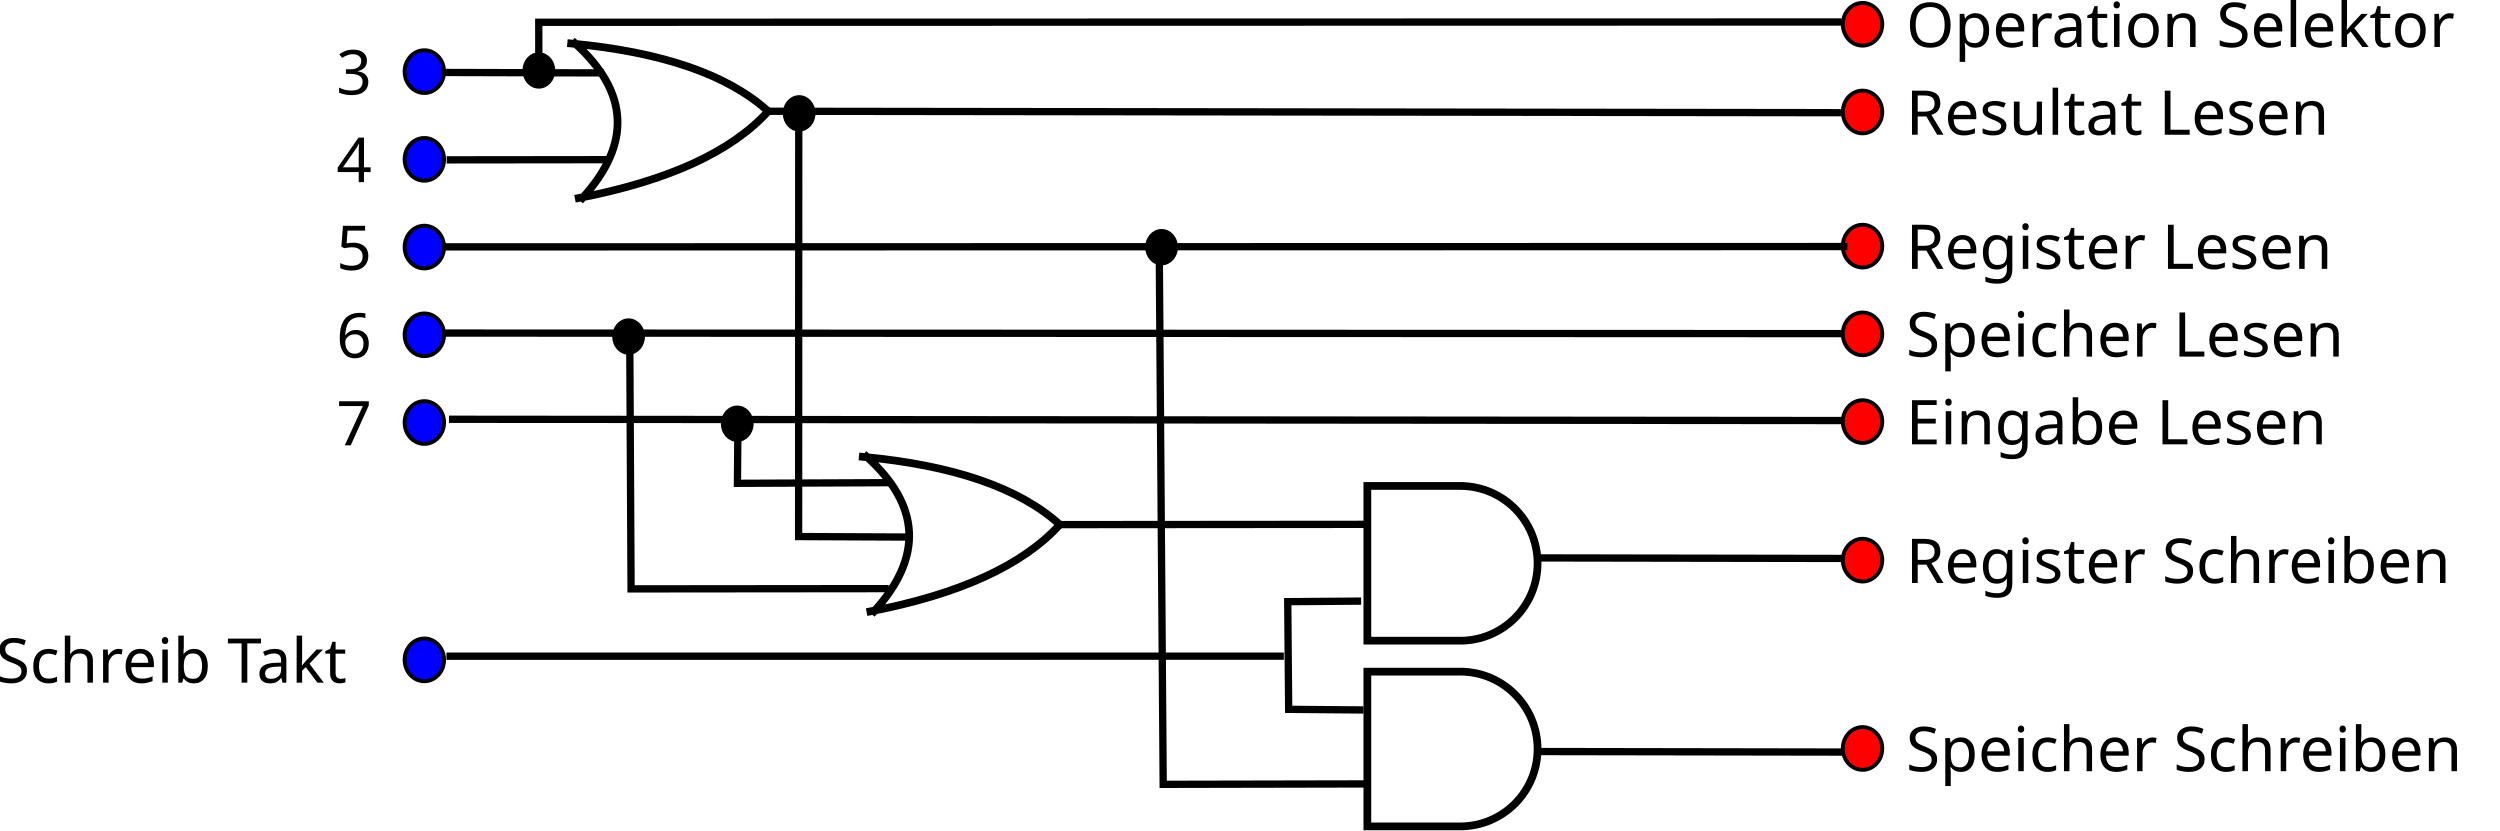
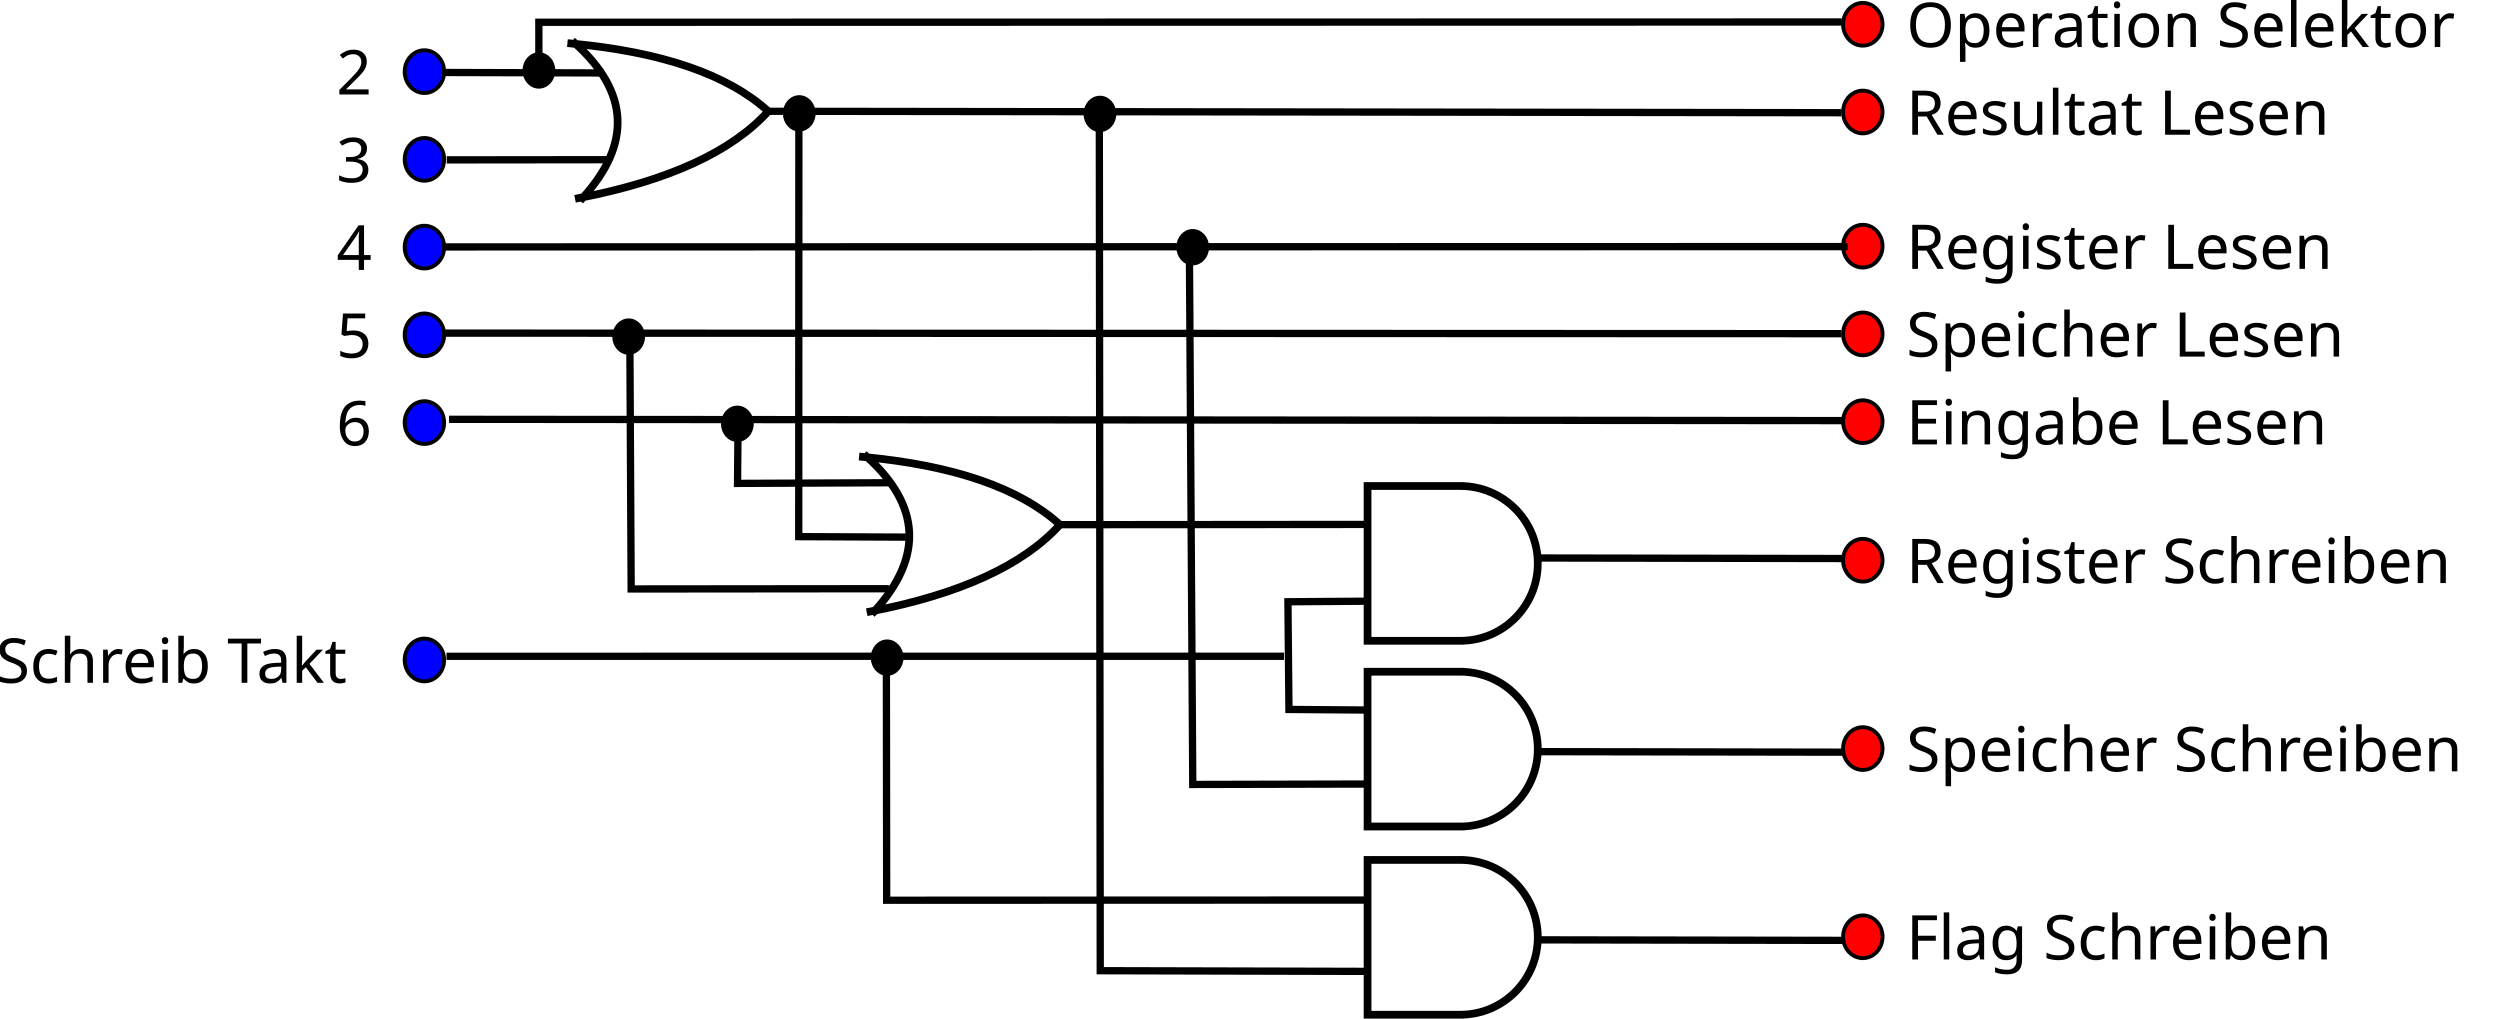
- <svg xmlns="http://www.w3.org/2000/svg" width="170.986mm" height="56.784mm" viewBox="0 0 170.986 56.784" version="1.1" id="svg8">
+ <svg xmlns="http://www.w3.org/2000/svg" width="170.961mm" height="69.654mm" viewBox="0 0 170.961 69.654" version="1.1" id="svg8">
  <defs id="defs2" />
  <g id="layer1" transform="translate(-8.859407,3.239336)">
    <ellipse style="fill:#0000ff;stroke:#000000;stroke-width:0.265" id="path98-36-8" cx="37.882" cy="1.659" rx="1.35" ry="1.462" />
    <text xml:space="preserve" style="font-style:normal;font-weight:normal;font-size:4.233px;line-height:1.25;font-family:sans-serif;fill:#000000;fill-opacity:1;stroke:none;stroke-width:0.265" x="31.864" y="3.216" id="text131-5-4-0-3">
-       <tspan id="tspan129-3-5-6-2" x="31.864" y="3.216" style="font-size:4.233px;stroke-width:0.265">3</tspan>
+       <tspan id="tspan129-3-5-6-2" x="31.864" y="3.216" style="font-size:4.233px;stroke-width:0.265">2</tspan>
    </text>
    <ellipse style="fill:#0000ff;stroke:#000000;stroke-width:0.265" id="path98-36-8-3" cx="37.882" cy="7.659" rx="1.35" ry="1.462" />
    <text xml:space="preserve" style="font-style:normal;font-weight:normal;font-size:4.233px;line-height:1.25;font-family:sans-serif;fill:#000000;fill-opacity:1;stroke:none;stroke-width:0.265" x="31.864" y="9.216" id="text131-5-4-0-3-6">
-       <tspan id="tspan129-3-5-6-2-7" x="31.864" y="9.216" style="font-size:4.233px;stroke-width:0.265">4</tspan>
+       <tspan id="tspan129-3-5-6-2-7" x="31.864" y="9.216" style="font-size:4.233px;stroke-width:0.265">3</tspan>
    </text>
    <ellipse style="fill:#0000ff;stroke:#000000;stroke-width:0.265" id="path98-36-8-5" cx="37.882" cy="13.659" rx="1.35" ry="1.462" />
    <text xml:space="preserve" style="font-style:normal;font-weight:normal;font-size:4.233px;line-height:1.25;font-family:sans-serif;fill:#000000;fill-opacity:1;stroke:none;stroke-width:0.265" x="31.864" y="15.216" id="text131-5-4-0-3-3">
-       <tspan id="tspan129-3-5-6-2-5" x="31.864" y="15.216" style="font-size:4.233px;stroke-width:0.265">5</tspan>
+       <tspan id="tspan129-3-5-6-2-5" x="31.864" y="15.216" style="font-size:4.233px;stroke-width:0.265">4</tspan>
    </text>
    <ellipse style="fill:#0000ff;stroke:#000000;stroke-width:0.265" id="path98-36-8-6" cx="37.882" cy="19.659" rx="1.35" ry="1.462" />
    <text xml:space="preserve" style="font-style:normal;font-weight:normal;font-size:4.233px;line-height:1.25;font-family:sans-serif;fill:#000000;fill-opacity:1;stroke:none;stroke-width:0.265" x="31.864" y="21.216" id="text131-5-4-0-3-2">
-       <tspan id="tspan129-3-5-6-2-9" x="31.864" y="21.216" style="font-size:4.233px;stroke-width:0.265">6</tspan>
+       <tspan id="tspan129-3-5-6-2-9" x="31.864" y="21.216" style="font-size:4.233px;stroke-width:0.265">5</tspan>
    </text>
    <ellipse style="fill:#0000ff;stroke:#000000;stroke-width:0.265" id="path98-36-8-1" cx="37.882" cy="25.659" rx="1.35" ry="1.462" />
    <text xml:space="preserve" style="font-style:normal;font-weight:normal;font-size:4.233px;line-height:1.25;font-family:sans-serif;fill:#000000;fill-opacity:1;stroke:none;stroke-width:0.265" x="31.864" y="27.216" id="text131-5-4-0-3-27">
-       <tspan id="tspan129-3-5-6-2-0" x="31.864" y="27.216" style="font-size:4.233px;stroke-width:0.265">7</tspan>
+       <tspan id="tspan129-3-5-6-2-0" x="31.864" y="27.216" style="font-size:4.233px;stroke-width:0.265">6</tspan>
    </text>
    <ellipse style="fill:#0000ff;stroke:#000000;stroke-width:0.265" id="path98-36-8-9" cx="37.882" cy="41.892" rx="1.35" ry="1.462" />
    <text xml:space="preserve" style="font-style:normal;font-weight:normal;font-size:4.233px;line-height:1.25;font-family:sans-serif;fill:#000000;fill-opacity:1;stroke:none;stroke-width:0.265" x="8.58" y="43.45" id="text131-5-4-0-3-36">
      <tspan id="tspan129-3-5-6-2-06" x="8.58" y="43.45" style="font-size:4.233px;stroke-width:0.265">Schreib Takt</tspan>
    </text>
    <ellipse style="fill:#ff0000;stroke:#000000;stroke-width:0.265" id="path98-36-8-2" cx="136.246" cy="-1.58" rx="1.35" ry="1.462" />
    <text xml:space="preserve" style="font-style:normal;font-weight:normal;font-size:4.233px;line-height:1.25;font-family:sans-serif;letter-spacing:0px;fill:#000000;fill-opacity:1;stroke:none;stroke-width:0.265" x="139.223" y="-0.023" id="text131-5-4-0-3-61">
      <tspan id="tspan129-3-5-6-2-8" x="139.223" y="-0.023" style="font-size:4.233px;stroke-width:0.265">Operation Selektor</tspan>
    </text>
    <ellipse style="fill:#ff0000;stroke:#000000;stroke-width:0.265" id="path98-36-8-3-7" cx="136.246" cy="4.42" rx="1.35" ry="1.462" />
    <text xml:space="preserve" style="font-style:normal;font-weight:normal;font-size:4.233px;line-height:1.25;font-family:sans-serif;fill:#000000;fill-opacity:1;stroke:none;stroke-width:0.265" x="139.223" y="5.977" id="text131-5-4-0-3-6-9">
      <tspan id="tspan129-3-5-6-2-7-2" x="139.223" y="5.977" style="font-size:4.233px;stroke-width:0.265">Resultat Lesen</tspan>
      <tspan x="139.223" y="11.269" style="font-size:4.233px;stroke-width:0.265" id="tspan1025" />
    </text>
    <ellipse style="fill:#ff0000;stroke:#000000;stroke-width:0.265" id="path98-36-8-5-0" cx="136.246" cy="13.595" rx="1.35" ry="1.462" />
    <text xml:space="preserve" style="font-style:normal;font-weight:normal;font-size:4.233px;line-height:1.25;font-family:sans-serif;fill:#000000;fill-opacity:1;stroke:none;stroke-width:0.265" x="139.223" y="15.152" id="text131-5-4-0-3-3-2">
      <tspan id="tspan129-3-5-6-2-5-3" x="139.223" y="15.152" style="font-size:4.233px;stroke-width:0.265">Register Lesen</tspan>
    </text>
    <ellipse style="fill:#ff0000;stroke:#000000;stroke-width:0.265" id="path98-36-8-6-7" cx="136.246" cy="19.595" rx="1.35" ry="1.462" />
    <text xml:space="preserve" style="font-style:normal;font-weight:normal;font-size:4.233px;line-height:1.25;font-family:sans-serif;fill:#000000;fill-opacity:1;stroke:none;stroke-width:0.265" x="139.223" y="21.152" id="text131-5-4-0-3-2-5">
      <tspan id="tspan129-3-5-6-2-9-9" x="139.223" y="21.152" style="font-size:4.233px;stroke-width:0.265">Speicher Lesen</tspan>
    </text>
    <ellipse style="fill:#ff0000;stroke:#000000;stroke-width:0.265" id="path98-36-8-1-2" cx="136.246" cy="25.595" rx="1.35" ry="1.462" />
    <text xml:space="preserve" style="font-style:normal;font-weight:normal;font-size:4.233px;line-height:1.25;font-family:sans-serif;fill:#000000;fill-opacity:1;stroke:none;stroke-width:0.265" x="139.223" y="27.152" id="text131-5-4-0-3-27-2">
      <tspan id="tspan129-3-5-6-2-0-8" x="139.223" y="27.152" style="font-size:4.233px;stroke-width:0.265">Eingabe Lesen</tspan>
    </text>
    <ellipse style="fill:#ff0000;stroke:#000000;stroke-width:0.265" id="path98-36-8-2-9" cx="136.246" cy="35.072" rx="1.35" ry="1.462" />
    <text xml:space="preserve" style="font-style:normal;font-weight:normal;font-size:4.233px;line-height:1.25;font-family:sans-serif;fill:#000000;fill-opacity:1;stroke:none;stroke-width:0.265" x="139.223" y="36.629" id="text131-5-4-0-3-61-7">
      <tspan id="tspan129-3-5-6-2-8-3" x="139.223" y="36.629" style="font-size:4.233px;stroke-width:0.265">Register Schreiben</tspan>
    </text>
    <ellipse style="fill:#ff0000;stroke:#000000;stroke-width:0.265" id="path98-36-8-3-7-6" cx="136.246" cy="47.951" rx="1.35" ry="1.462" />
    <text xml:space="preserve" style="font-style:normal;font-weight:normal;font-size:4.233px;line-height:1.25;font-family:sans-serif;fill:#000000;fill-opacity:1;stroke:none;stroke-width:0.265" x="139.223" y="49.508" id="text131-5-4-0-3-6-9-1">
      <tspan id="tspan129-3-5-6-2-7-2-2" x="139.223" y="49.508" style="font-size:4.233px;stroke-width:0.265">Speicher Schreiben</tspan>
    </text>
    <g id="g60" transform="matrix(0.01679669,0.3523777,-0.3523777,0.01679669,111.4737,-104.6483)">
      <path d="m 286.977,193.273 c 9.984,-10.015 19.984,-10.031 30,-0.043 m 0,0.75 c -2.528,-17.496 -7.543,-29.992 -15.055,-37.48 -7.488,7.512 -12.469,20.02 -14.945,37.523" style="fill:none;stroke:#000000;stroke-width:1.5;stroke-linecap:square;stroke-linejoin:miter;stroke-miterlimit:4;stroke-dasharray:none;stroke-opacity:1" id="path62" />
    </g>
    <g id="g60-0" transform="matrix(0.01679669,0.3523777,-0.3523777,0.01679669,131.4198,-76.37825)">
      <path d="m 286.977,193.273 c 9.984,-10.015 19.984,-10.031 30,-0.043 m 0,0.75 c -2.528,-17.496 -7.543,-29.992 -15.055,-37.48 -7.488,7.512 -12.469,20.02 -14.945,37.523" style="fill:none;stroke:#000000;stroke-width:1.5;stroke-linecap:square;stroke-linejoin:miter;stroke-miterlimit:4;stroke-dasharray:none;stroke-opacity:1" id="path62-3" />
    </g>
-     <path style="fill:none;stroke:#000000;stroke-width:0.5;stroke-linecap:butt;stroke-linejoin:miter;stroke-miterlimit:4;stroke-dasharray:none;stroke-opacity:1" d="m 39.294,1.717 10.87,0.031" id="path1059" />
+     <path style="fill:none;stroke:#000000;stroke-width:0.5;stroke-linecap:butt;stroke-linejoin:miter;stroke-miterlimit:4;stroke-dasharray:none;stroke-opacity:1" d="M 39.294,1.717 50.164,1.749" id="path1059" />
    <path style="fill:none;stroke:#000000;stroke-width:0.5;stroke-linecap:butt;stroke-linejoin:miter;stroke-miterlimit:4;stroke-dasharray:none;stroke-opacity:1" d="M 39.409,7.694 50.563,7.681" id="path1061" />
    <path style="fill:none;stroke:#000000;stroke-width:0.5;stroke-linecap:butt;stroke-linejoin:miter;stroke-miterlimit:4;stroke-dasharray:none;stroke-opacity:1" d="m 61.398,4.371 73.372,0.098" id="path1063" />
    <path style="fill:none;stroke:#000000;stroke-width:0.5;stroke-linecap:butt;stroke-linejoin:miter;stroke-miterlimit:4;stroke-dasharray:none;stroke-opacity:1" d="m 45.712,1.801 -0.004,-3.517 89.099,-0.019" id="path1065" />
    <path style="fill:none;stroke:#000000;stroke-width:0.5;stroke-linecap:butt;stroke-linejoin:miter;stroke-miterlimit:4;stroke-dasharray:none;stroke-opacity:1" d="M 39.226,13.646 135.21,13.623" id="path1075" />
    <path style="fill:none;stroke:#000000;stroke-width:0.5;stroke-linecap:butt;stroke-linejoin:miter;stroke-miterlimit:4;stroke-dasharray:none;stroke-opacity:1" d="m 39.241,19.541 95.533,0.037" id="path1077" />
    <path style="fill:none;stroke:#000000;stroke-width:0.5;stroke-linecap:butt;stroke-linejoin:miter;stroke-miterlimit:4;stroke-dasharray:none;stroke-opacity:1" d="m 39.567,25.436 95.292,0.087" id="path1077-6" />
    <path style="fill:none;stroke:#000000;stroke-width:0.5;stroke-linecap:butt;stroke-linejoin:miter;stroke-miterlimit:4;stroke-dasharray:none;stroke-opacity:1" d="m 59.323,26.622 -0.027,3.195 10.364,-0.044" id="path1094" />
    <g id="g1716-1" transform="matrix(0.3527778,0,0,0.3527778,-4.012209,-49.01992)">
      <path d="m 182.219,211.922 c 0,1.738 -1.254,3.144 -2.801,3.144 -1.547,0 -2.801,-1.406 -2.801,-3.144 0,-1.742 1.254,-3.149 2.801,-3.149 1.547,0 2.801,1.407 2.801,3.149 z" style="fill:#000000;fill-opacity:1;fill-rule:nonzero;stroke:#000000;stroke-width:0.75;stroke-linecap:butt;stroke-linejoin:miter;stroke-miterlimit:4;stroke-dasharray:none;stroke-opacity:1" id="path1718-0" />
    </g>
    <path style="fill:none;stroke:#000000;stroke-width:0.5;stroke-linecap:butt;stroke-linejoin:miter;stroke-miterlimit:4;stroke-dasharray:none;stroke-opacity:1" d="m 51.929,19.425 0.092,17.612 17.622,-0.018" id="path1114" />
    <g id="g1716-1-6" transform="matrix(0.3527778,0,0,0.3527778,-11.44439,-54.98254)">
      <path d="m 182.219,211.922 c 0,1.738 -1.254,3.144 -2.801,3.144 -1.547,0 -2.801,-1.406 -2.801,-3.144 0,-1.742 1.254,-3.149 2.801,-3.149 1.547,0 2.801,1.407 2.801,3.149 z" style="fill:#000000;fill-opacity:1;fill-rule:nonzero;stroke:#000000;stroke-width:0.75;stroke-linecap:butt;stroke-linejoin:miter;stroke-miterlimit:4;stroke-dasharray:none;stroke-opacity:1" id="path1718-0-3" />
    </g>
    <path style="fill:none;stroke:#000000;stroke-width:0.5;stroke-linecap:butt;stroke-linejoin:miter;stroke-miterlimit:4;stroke-dasharray:none;stroke-opacity:1" d="m 81.344,32.641 21.059,-0.018" id="path1134" />
    <g id="g108" transform="matrix(0.3527778,0,0,0.3527778,17.11642,29.73255)">
      <path d="m 241.688,0.75 v 30 h 18 m -18,-30 h 18 m 0,30 c 8.281,0 15,-6.715 15,-15 0,-8.285 -6.719,-15 -15,-15" style="fill:none;stroke:#000000;stroke-width:1.5;stroke-linecap:square;stroke-linejoin:miter;stroke-miterlimit:4;stroke-dasharray:none;stroke-opacity:1" id="path110" />
    </g>
    <path style="fill:none;stroke:#000000;stroke-width:0.5;stroke-linecap:butt;stroke-linejoin:miter;stroke-miterlimit:4;stroke-dasharray:none;stroke-opacity:1" d="m 114.132,34.919 20.86,0.036" id="path1144" />
    <g id="g108-6" transform="matrix(0.3527778,0,0,0.3527778,17.11642,42.43255)">
      <path d="m 241.688,0.75 v 30 h 18 m -18,-30 h 18 m 0,30 c 8.281,0 15,-6.715 15,-15 0,-8.285 -6.719,-15 -15,-15" style="fill:none;stroke:#000000;stroke-width:1.5;stroke-linecap:square;stroke-linejoin:miter;stroke-miterlimit:4;stroke-dasharray:none;stroke-opacity:1" id="path110-1" />
    </g>
-     <path style="fill:none;stroke:#000000;stroke-width:0.5;stroke-linecap:butt;stroke-linejoin:miter;stroke-miterlimit:4;stroke-dasharray:none;stroke-opacity:1" d="m 102.114,45.318 -5.117,-0.043 -0.064,-7.364 5.02,-0.038" id="path1182" />
+     <path style="fill:none;stroke:#000000;stroke-width:0.5;stroke-linecap:butt;stroke-linejoin:miter;stroke-miterlimit:4;stroke-dasharray:none;stroke-opacity:1" d="m 102.539,45.318 -5.536,-0.043 -0.069,-7.364 5.432,-0.038" id="path1182" />
    <path style="fill:none;stroke:#000000;stroke-width:0.5;stroke-linecap:butt;stroke-linejoin:miter;stroke-miterlimit:4;stroke-dasharray:none;stroke-opacity:1" d="m 96.667,41.639 -57.274,0.002" id="path1184" />
-     <path style="fill:none;stroke:#000000;stroke-width:0.5;stroke-linecap:butt;stroke-linejoin:miter;stroke-miterlimit:4;stroke-dasharray:none;stroke-opacity:1" d="M 88.146,13.879 88.415,50.405 102.394,50.376" id="path1188" />
+     <path style="fill:none;stroke:#000000;stroke-width:0.5;stroke-linecap:butt;stroke-linejoin:miter;stroke-miterlimit:4;stroke-dasharray:none;stroke-opacity:1" d="M 90.196,13.879 90.426,50.405 102.394,50.376" id="path1188" />
    <path style="fill:none;stroke:#000000;stroke-width:0.5;stroke-linecap:butt;stroke-linejoin:miter;stroke-miterlimit:4;stroke-dasharray:none;stroke-opacity:1" d="m 114.14,48.162 20.86,0.036" id="path1144-4" />
    <g id="g1716" transform="matrix(0.3527778,0,0,0.3527778,-17.5826,-73.18063)">
      <path d="m 182.219,211.922 c 0,1.738 -1.254,3.144 -2.801,3.144 -1.547,0 -2.801,-1.406 -2.801,-3.144 0,-1.742 1.254,-3.149 2.801,-3.149 1.547,0 2.801,1.407 2.801,3.149 z" style="fill:#000000;fill-opacity:1;fill-rule:nonzero;stroke:#000000;stroke-width:0.75;stroke-linecap:butt;stroke-linejoin:miter;stroke-miterlimit:4;stroke-dasharray:none;stroke-opacity:1" id="path1718" />
    </g>
    <path style="fill:none;stroke:#000000;stroke-width:0.5;stroke-linecap:butt;stroke-linejoin:miter;stroke-miterlimit:4;stroke-dasharray:none;stroke-opacity:1" d="m 70.863,33.492 -7.383,-0.034 0.01,-29.045" id="path1277" />
-     <g id="g1716-1-5" transform="matrix(0.3527778,0,0,0.3527778,25.01059,-61.09503)">
+     <g id="g1716-1-5" transform="matrix(0.3527778,0,0,0.3527778,27.12726,-61.09503)">
      <path d="m 182.219,211.922 c 0,1.738 -1.254,3.144 -2.801,3.144 -1.547,0 -2.801,-1.406 -2.801,-3.144 0,-1.742 1.254,-3.149 2.801,-3.149 1.547,0 2.801,1.407 2.801,3.149 z" style="fill:#000000;fill-opacity:1;fill-rule:nonzero;stroke:#000000;stroke-width:0.75;stroke-linecap:butt;stroke-linejoin:miter;stroke-miterlimit:4;stroke-dasharray:none;stroke-opacity:1" id="path1718-0-5" />
    </g>
    <g id="g1716-1-5-7" transform="matrix(0.3527778,0,0,0.3527778,0.2213437,-70.24901)">
      <path d="m 182.219,211.922 c 0,1.738 -1.254,3.144 -2.801,3.144 -1.547,0 -2.801,-1.406 -2.801,-3.144 0,-1.742 1.254,-3.149 2.801,-3.149 1.547,0 2.801,1.407 2.801,3.149 z" style="fill:#000000;fill-opacity:1;fill-rule:nonzero;stroke:#000000;stroke-width:0.75;stroke-linecap:butt;stroke-linejoin:miter;stroke-miterlimit:4;stroke-dasharray:none;stroke-opacity:1" id="path1718-0-5-6" />
    </g>
+     <ellipse style="fill:#ff0000;stroke:#000000;stroke-width:0.265" id="path98-36-8-3-7-6-3" cx="136.247" cy="60.821" rx="1.35" ry="1.462" />
+     <text xml:space="preserve" style="font-style:normal;font-weight:normal;font-size:4.233px;line-height:1.25;font-family:sans-serif;fill:#000000;fill-opacity:1;stroke:none;stroke-width:0.265" x="139.224" y="62.378" id="text131-5-4-0-3-6-9-1-6">
+       <tspan id="tspan129-3-5-6-2-7-2-2-7" x="139.224" y="62.378" style="font-size:4.233px;stroke-width:0.265">Flag Schreiben</tspan>
+     </text>
+     <g id="g108-6-5" transform="matrix(0.3527778,0,0,0.3527778,17.11684,55.30264)">
+       <path d="m 241.688,0.75 v 30 h 18 m -18,-30 h 18 m 0,30 c 8.281,0 15,-6.715 15,-15 0,-8.285 -6.719,-15 -15,-15" style="fill:none;stroke:#000000;stroke-width:1.5;stroke-linecap:square;stroke-linejoin:miter;stroke-miterlimit:4;stroke-dasharray:none;stroke-opacity:1" id="path110-1-3" />
+     </g>
+     <path style="fill:none;stroke:#000000;stroke-width:0.5;stroke-linecap:butt;stroke-linejoin:miter;stroke-miterlimit:4;stroke-dasharray:none;stroke-opacity:1" d="m 114.141,61.032 20.86,0.036" id="path1144-4-5" />
+     <path style="fill:none;stroke:#000000;stroke-width:0.5;stroke-linecap:butt;stroke-linejoin:miter;stroke-miterlimit:4;stroke-dasharray:none;stroke-opacity:1" d="m 84.036,4.671 0.063,58.47 18.287,0.047" id="path1188-2" />
+     <g id="g1716-1-5-9" transform="matrix(0.3527778,0,0,0.3527778,20.78199,-70.2106)">
+       <path d="m 182.219,211.922 c 0,1.738 -1.254,3.144 -2.801,3.144 -1.547,0 -2.801,-1.406 -2.801,-3.144 0,-1.742 1.254,-3.149 2.801,-3.149 1.547,0 2.801,1.407 2.801,3.149 z" style="fill:#000000;fill-opacity:1;fill-rule:nonzero;stroke:#000000;stroke-width:0.75;stroke-linecap:butt;stroke-linejoin:miter;stroke-miterlimit:4;stroke-dasharray:none;stroke-opacity:1" id="path1718-0-5-1" />
+     </g>
+     <path style="fill:none;stroke:#000000;stroke-width:0.5;stroke-linecap:butt;stroke-linejoin:miter;stroke-miterlimit:4;stroke-dasharray:none;stroke-opacity:1" d="m 69.474,41.624 0.019,16.699 32.978,-0.013" id="path1188-2-2" />
+     <g id="g1716-1-5-70" transform="matrix(0.3527778,0,0,0.3527778,6.229903,-33.02719)">
+       <path d="m 182.219,211.922 c 0,1.738 -1.254,3.144 -2.801,3.144 -1.547,0 -2.801,-1.406 -2.801,-3.144 0,-1.742 1.254,-3.149 2.801,-3.149 1.547,0 2.801,1.407 2.801,3.149 z" style="fill:#000000;fill-opacity:1;fill-rule:nonzero;stroke:#000000;stroke-width:0.75;stroke-linecap:butt;stroke-linejoin:miter;stroke-miterlimit:4;stroke-dasharray:none;stroke-opacity:1" id="path1718-0-5-9" />
+     </g>
  </g>
</svg>
